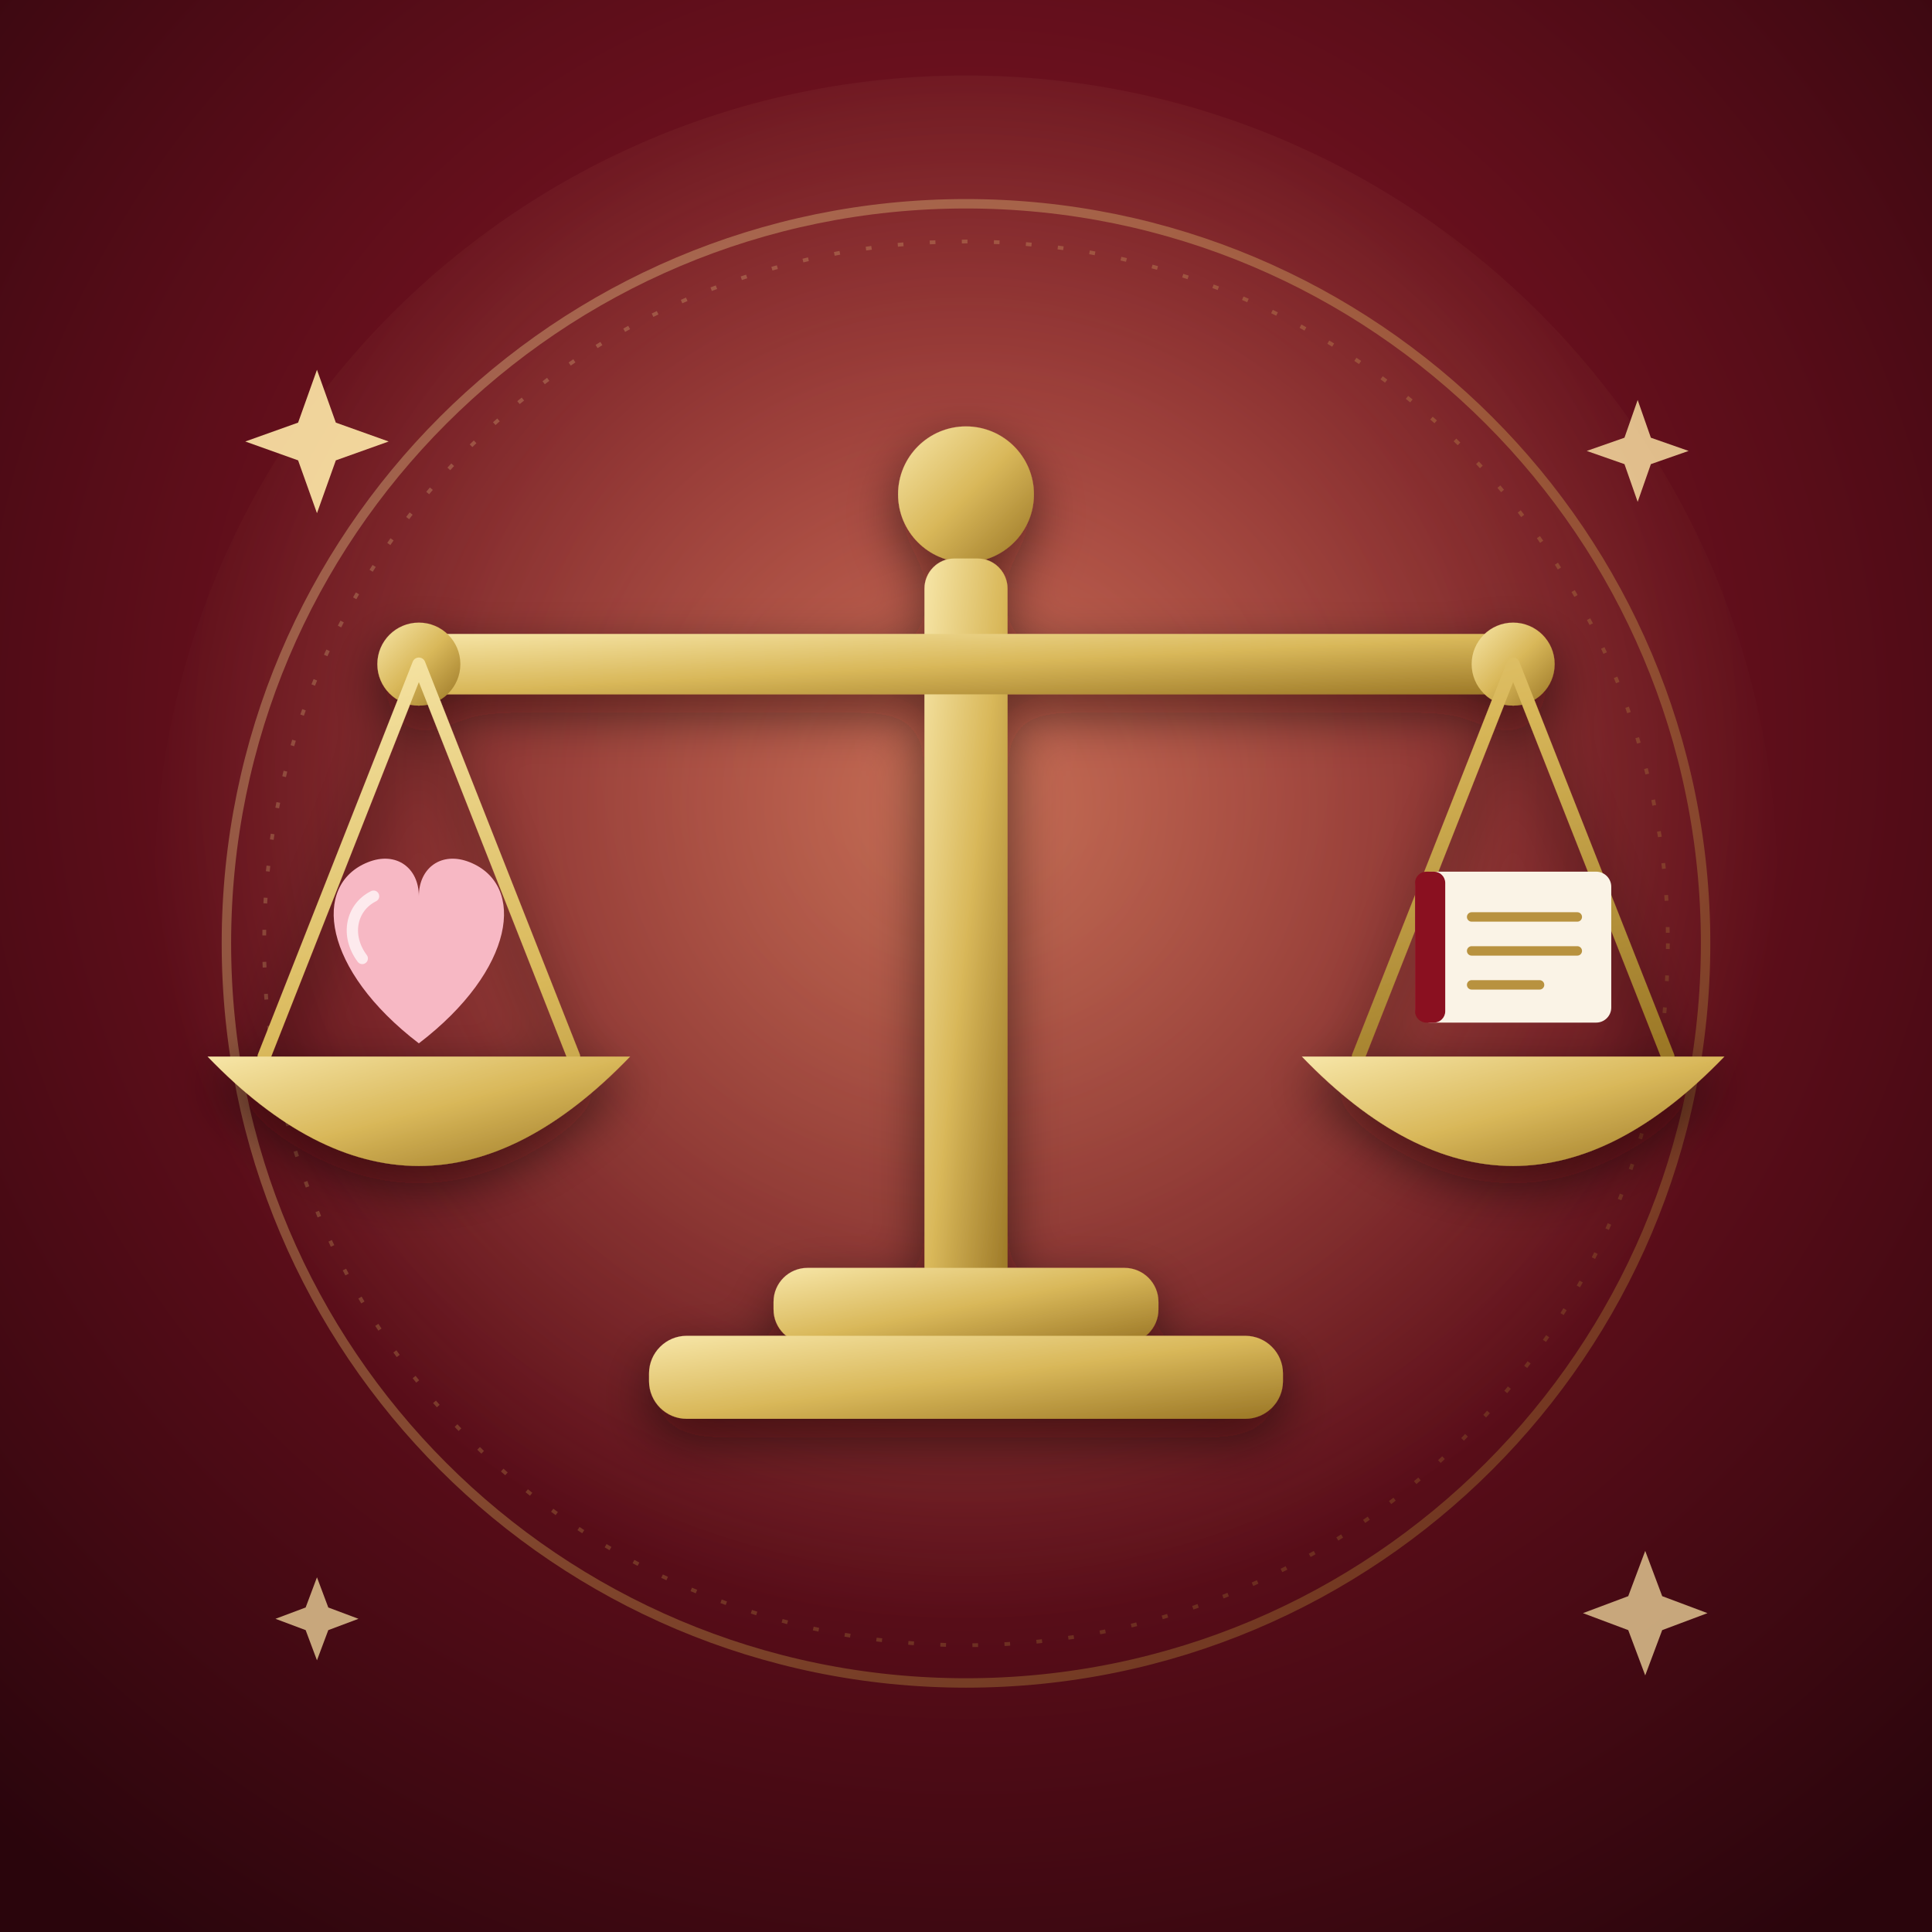
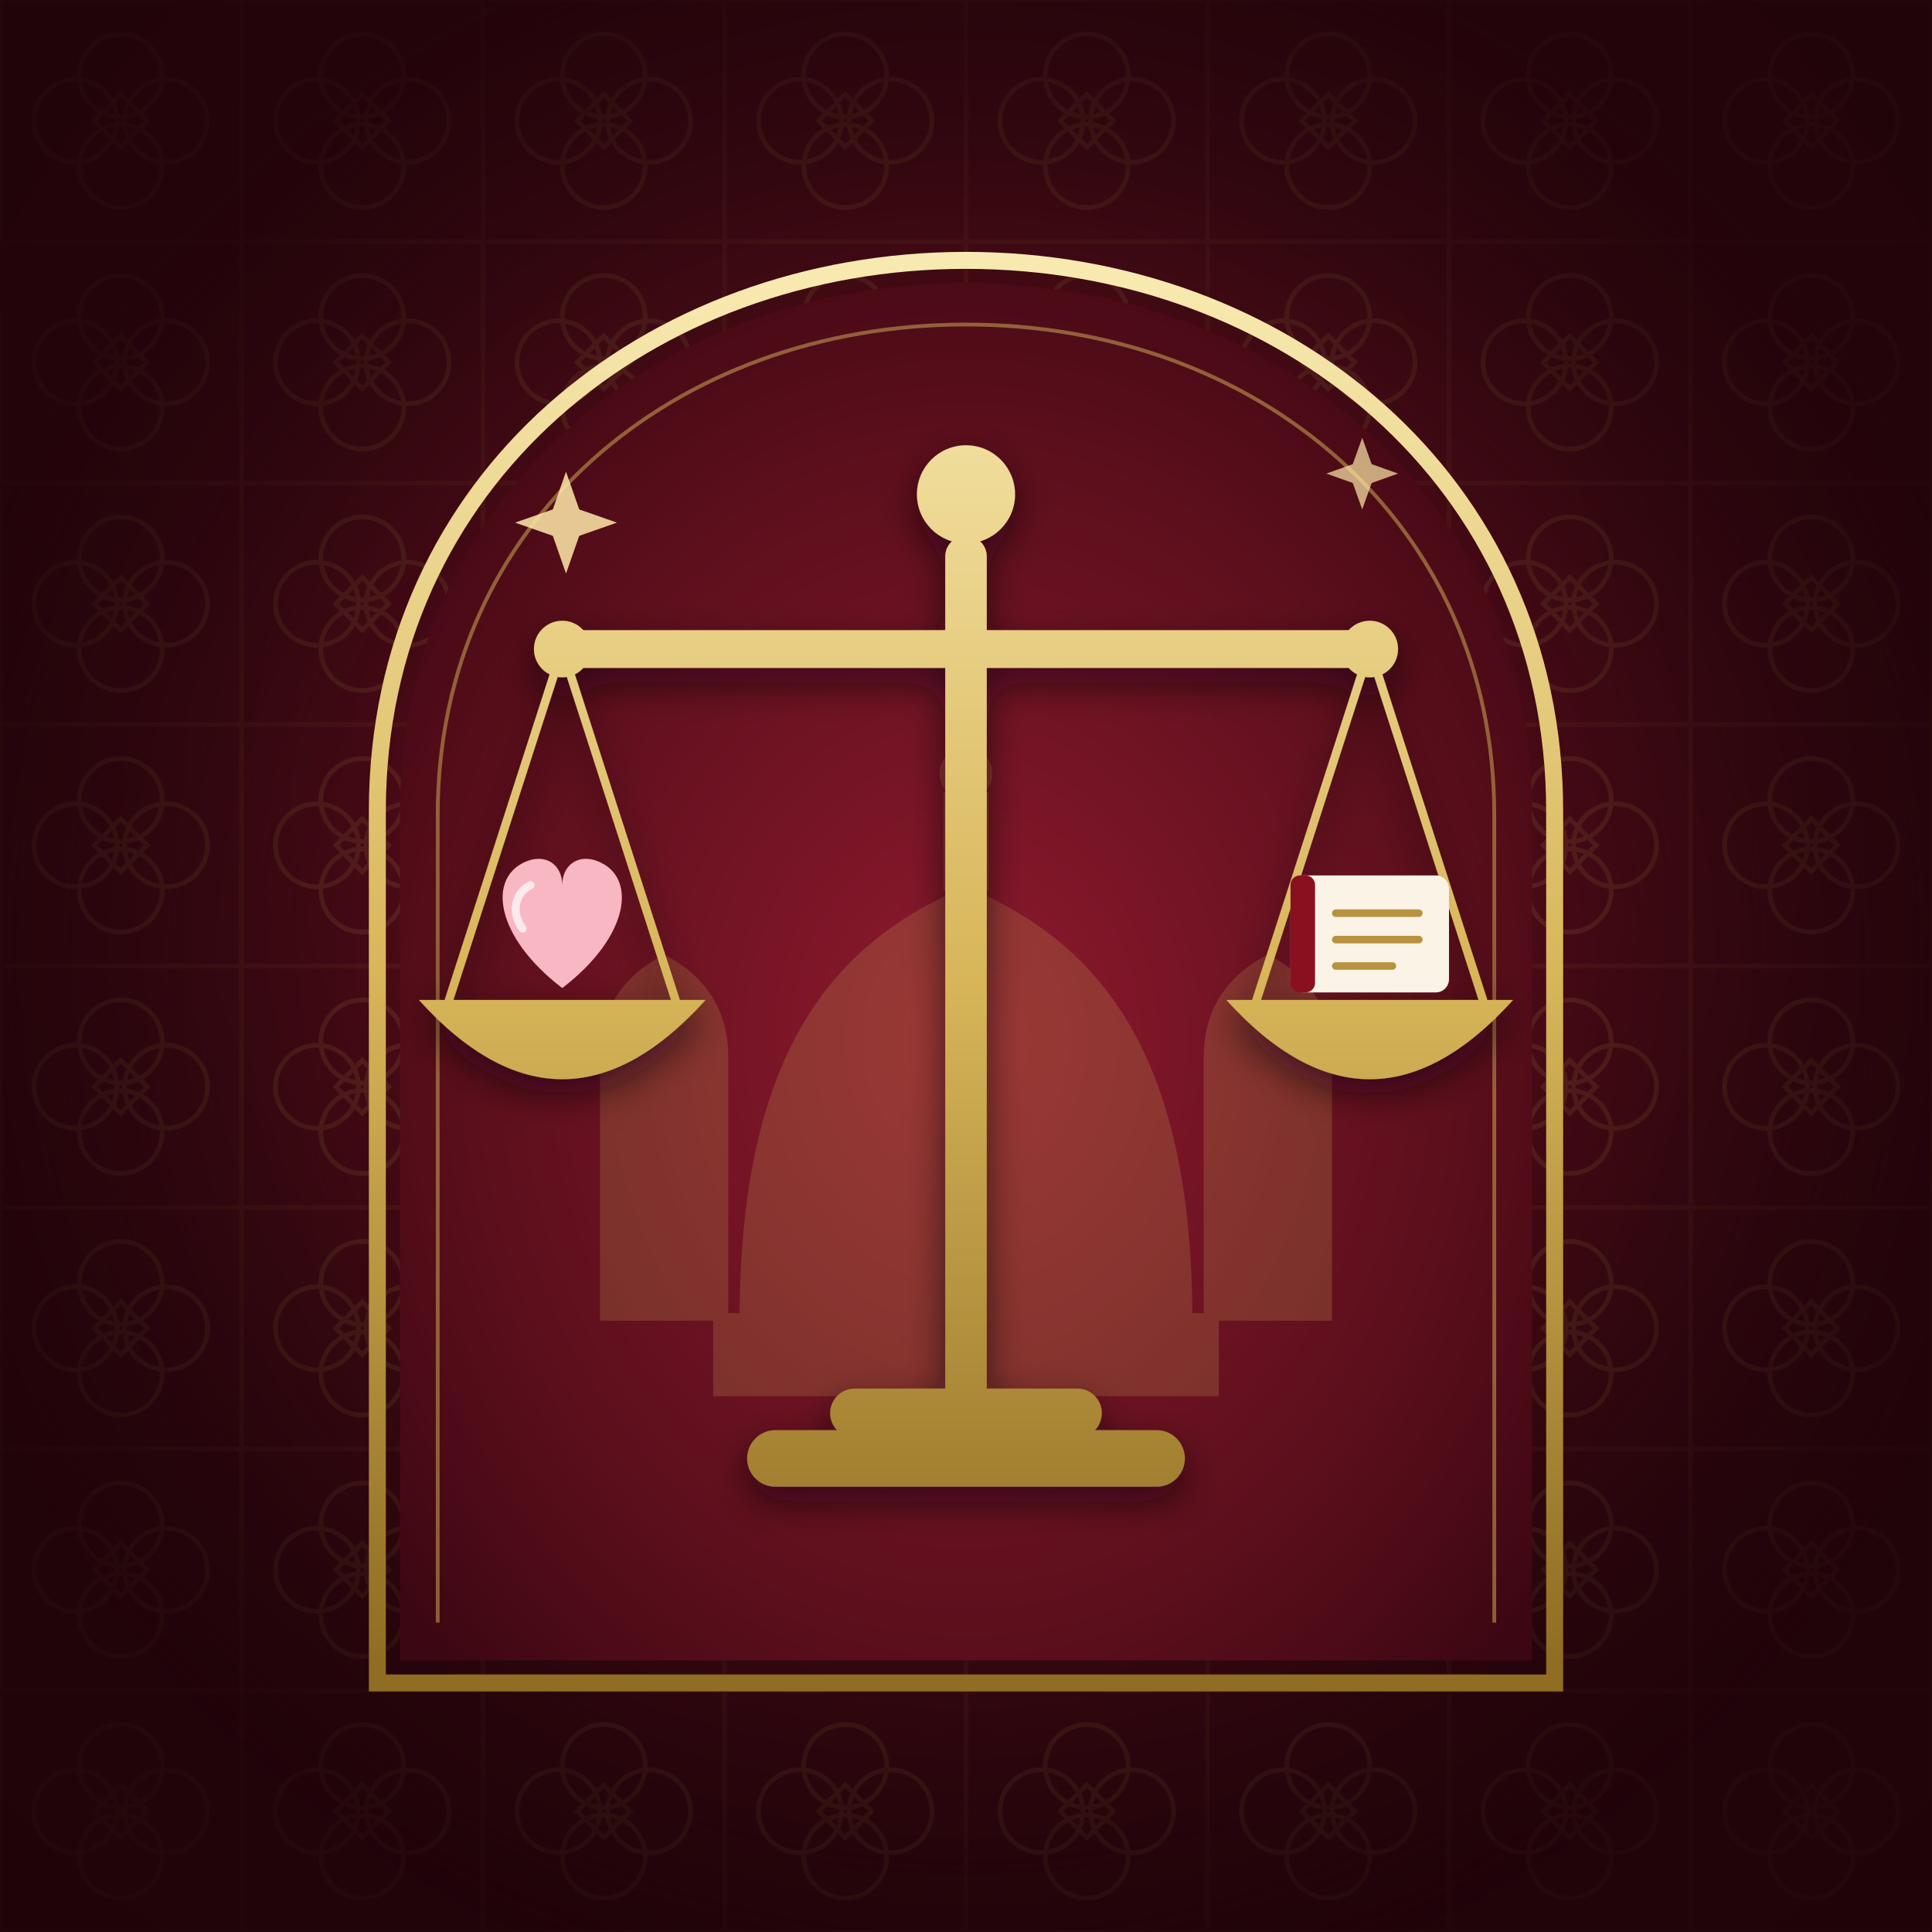
<svg xmlns="http://www.w3.org/2000/svg" viewBox="0 0 1024 1024">
  <defs>
-     <radialGradient id="fundo" cx="50%" cy="38%" r="75%">
-       <stop offset="0" stop-color="#9B1A2C" />
-       <stop offset="0.55" stop-color="#5E0E1A" />
-       <stop offset="1" stop-color="#2A050C" />
+     <radialGradient id="fundo" cx="50%" cy="40%" r="80%">
+       <stop offset="0" stop-color="#7A1325" />
+       <stop offset="0.6" stop-color="#4A0A16" />
+       <stop offset="1" stop-color="#220409" />
+     </radialGradient>
+     <radialGradient id="janela" cx="50%" cy="55%" r="65%">
+       <stop offset="0" stop-color="#8E1A2E" />
+       <stop offset="0.7" stop-color="#5A0E1B" />
+       <stop offset="1" stop-color="#3C0712" />
    </radialGradient>
    <linearGradient id="ouro" x1="0" y1="0" x2="1" y2="1">
-       <stop offset="0" stop-color="#F7E6A8" />
-       <stop offset="0.5" stop-color="#D9B85A" />
-       <stop offset="1" stop-color="#9A7625" />
+       <stop offset="0" stop-color="#F8E9B0" />
+       <stop offset="0.5" stop-color="#D8B65A" />
+       <stop offset="1" stop-color="#8F6D22" />
    </linearGradient>
-     <radialGradient id="brilho" cx="50%" cy="45%" r="50%">
-       <stop offset="0" stop-color="#FFD98A" stop-opacity="0.45" />
-       <stop offset="1" stop-color="#FFD98A" stop-opacity="0" />
+     <linearGradient id="ouroV" gradientUnits="userSpaceOnUse" x1="0" y1="150" x2="0" y2="880">
+       <stop offset="0" stop-color="#F8E9B0" />
+       <stop offset="0.5" stop-color="#D8B65A" />
+       <stop offset="1" stop-color="#8F6D22" />
+     </linearGradient>
+     <pattern id="azulejo" width="128" height="128" patternUnits="userSpaceOnUse">
+       <g fill="none" stroke="#D8B65A" stroke-width="2.5" opacity="0.16">
+         <circle cx="64" cy="40" r="22" />
+         <circle cx="64" cy="88" r="22" />
+         <circle cx="40" cy="64" r="22" />
+         <circle cx="88" cy="64" r="22" />
+         <path d="M64 50 L78 64 L64 78 L50 64 Z" />
+         <path d="M0 0h128v128H0z" opacity="0.5" />
+       </g>
+     </pattern>
+     <radialGradient id="esbate" cx="50%" cy="50%" r="55%">
+       <stop offset="0.35" stop-color="#000" stop-opacity="0" />
+       <stop offset="1" stop-color="#1c0308" stop-opacity="0.85" />
    </radialGradient>
+     <clipPath id="arco">
+       <path d="M212 880 V430 C212 262 350 150 512 150 C674 150 812 262 812 430 V880 Z" />
+     </clipPath>
    <filter id="sombra" x="-20%" y="-20%" width="140%" height="140%">
-       <feDropShadow dx="0" dy="10" stdDeviation="14" flood-color="#1a0206" flood-opacity="0.55" />
+       <feDropShadow dx="0" dy="8" stdDeviation="10" flood-color="#14020a" flood-opacity="0.6" />
    </filter>
  </defs>
  <rect width="1024" height="1024" fill="url(#fundo)" />
-   <circle cx="512" cy="470" r="430" fill="url(#brilho)" />
-   <circle cx="512" cy="500" r="392" fill="none" stroke="url(#ouro)" stroke-width="5" opacity="0.35" />
-   <circle cx="512" cy="500" r="372" fill="none" stroke="url(#ouro)" stroke-width="2" opacity="0.25" stroke-dasharray="3 14" />
-   <g filter="url(#sombra)" fill="url(#ouro)" stroke="url(#ouro)" stroke-linejoin="round" stroke-linecap="round">
-     <circle cx="512" cy="262" r="36" stroke="none" />
-     <rect x="490" y="296" width="44" height="400" rx="16" stroke="none" />
-     <rect x="410" y="672" width="204" height="40" rx="18" stroke="none" />
-     <rect x="344" y="708" width="336" height="44" rx="20" stroke="none" />
-     <rect x="207" y="336" width="610" height="32" rx="16" stroke="none" />
-     <circle cx="222" cy="352" r="22" stroke="none" />
-     <circle cx="802" cy="352" r="22" stroke="none" />
-     <path d="M222 352 L140 560 M222 352 L304 560 M802 352 L720 560 M802 352 L884 560" fill="none" stroke-width="7" />
-     <path d="M110 560 Q222 676 334 560 Z" stroke="none" />
-     <path d="M690 560 Q802 676 914 560 Z" stroke="none" />
+   <rect width="1024" height="1024" fill="url(#azulejo)" />
+   <rect width="1024" height="1024" fill="url(#esbate)" />
+   <path d="M200 892 V430 C200 254 344 138 512 138 C680 138 824 254 824 430 V892 Z" fill="none" stroke="url(#ouroV)" stroke-width="9" />
+   <path d="M212 880 V430 C212 262 350 150 512 150 C674 150 812 262 812 430 V880 Z" fill="url(#janela)" />
+   <path d="M232 860 V432 C232 276 358 172 512 172 C666 172 792 276 792 432 V860" fill="none" stroke="#D8B65A" stroke-width="2" opacity="0.5" />
+   <g clip-path="url(#arco)">
+     <g fill="#D8B65A" opacity="0.2">
+       <path d="M392 700 C392 560 440 500 512 470 C584 500 632 560 632 700 Z" />
+       <rect x="378" y="696" width="268" height="44" />
+       <rect x="500" y="420" width="24" height="52" />
+       <circle cx="512" cy="410" r="14" />
+       <path d="M318 700 V560 C318 530 336 514 352 506 C368 514 386 530 386 560 V700 Z" />
+       <path d="M638 700 V560 C638 530 656 514 672 506 C688 514 706 530 706 560 V700 Z" />
+     </g>
  </g>
-   <g transform="translate(222 502) scale(1.5)">
+   <g filter="url(#sombra)" fill="url(#ouroV)" stroke="url(#ouroV)" stroke-linejoin="round" stroke-linecap="round">
+     <circle cx="512" cy="262" r="26" stroke="none" />
+     <rect x="501" y="284" width="22" height="470" rx="11" stroke="none" />
+     <rect x="440" y="736" width="144" height="26" rx="13" stroke="none" />
+     <rect x="396" y="758" width="232" height="30" rx="15" stroke="none" />
+     <rect x="290" y="334" width="444" height="20" rx="10" stroke="none" />
+     <circle cx="298" cy="344" r="15" stroke="none" />
+     <circle cx="726" cy="344" r="15" stroke="none" />
+     <path d="M298 344 L238 530 M298 344 L358 530 M726 344 L666 530 M726 344 L786 530" fill="none" stroke-width="4.5" />
+     <path d="M222 530 Q298 614 374 530 Z" stroke="none" />
+     <path d="M650 530 Q726 614 802 530 Z" stroke="none" />
+   </g>
+   <g transform="translate(298 488) scale(1.05)">
    <path d="M0 34 C-34 8 -38 -22 -18 -30 C-8 -34 0 -28 0 -18 C0 -28 8 -34 18 -30 C38 -22 34 8 0 34 Z" fill="#F7B8C4" />
-     <path d="M-16 -18 C-24 -14 -26 -4 -20 4" fill="none" stroke="#ffffff" stroke-opacity="0.7" stroke-width="4" stroke-linecap="round" />
+     <path d="M-16 -18 C-24 -14 -26 -4 -20 4" fill="none" stroke="#fff" stroke-opacity="0.7" stroke-width="4" stroke-linecap="round" />
  </g>
-   <g transform="translate(0 -12)">
-     <rect x="750" y="474" width="104" height="80" rx="8" fill="#FAF3E6" />
-     <rect x="750" y="474" width="16" height="80" rx="6" fill="#8A1020" />
-     <path d="M780 498 H836 M780 516 H836 M780 534 H816" stroke="#B8923F" stroke-width="5" stroke-linecap="round" />
+   <g transform="translate(0 -6)">
+     <rect x="684" y="470" width="84" height="62" rx="7" fill="#FAF3E6" />
+     <rect x="684" y="470" width="13" height="62" rx="5" fill="#8A1020" />
+     <path d="M708 490 H752 M708 504 H752 M708 518 H738" stroke="#B8923F" stroke-width="4" stroke-linecap="round" />
  </g>
  <g fill="#FFE9A8">
-     <path d="M168 196 l10 28 28 10 -28 10 -10 28 -10 -28 -28 -10 28 -10z" opacity="0.9" />
-     <path d="M868 212 l7 20 20 7 -20 7 -7 20 -7 -20 -20 -7 20 -7z" opacity="0.8" />
-     <path d="M872 822 l9 24 24 9 -24 9 -9 24 -9 -24 -24 -9 24 -9z" opacity="0.7" />
-     <path d="M168 836 l6 16 16 6 -16 6 -6 16 -6 -16 -16 -6 16 -6z" opacity="0.7" />
+     <path d="M300 250 l7 20 20 7 -20 7 -7 20 -7 -20 -20 -7 20 -7z" opacity="0.85" />
+     <path d="M722 232 l5 14 14 5 -14 5 -5 14 -5 -14 -14 -5 14 -5z" opacity="0.7" />
  </g>
</svg>
